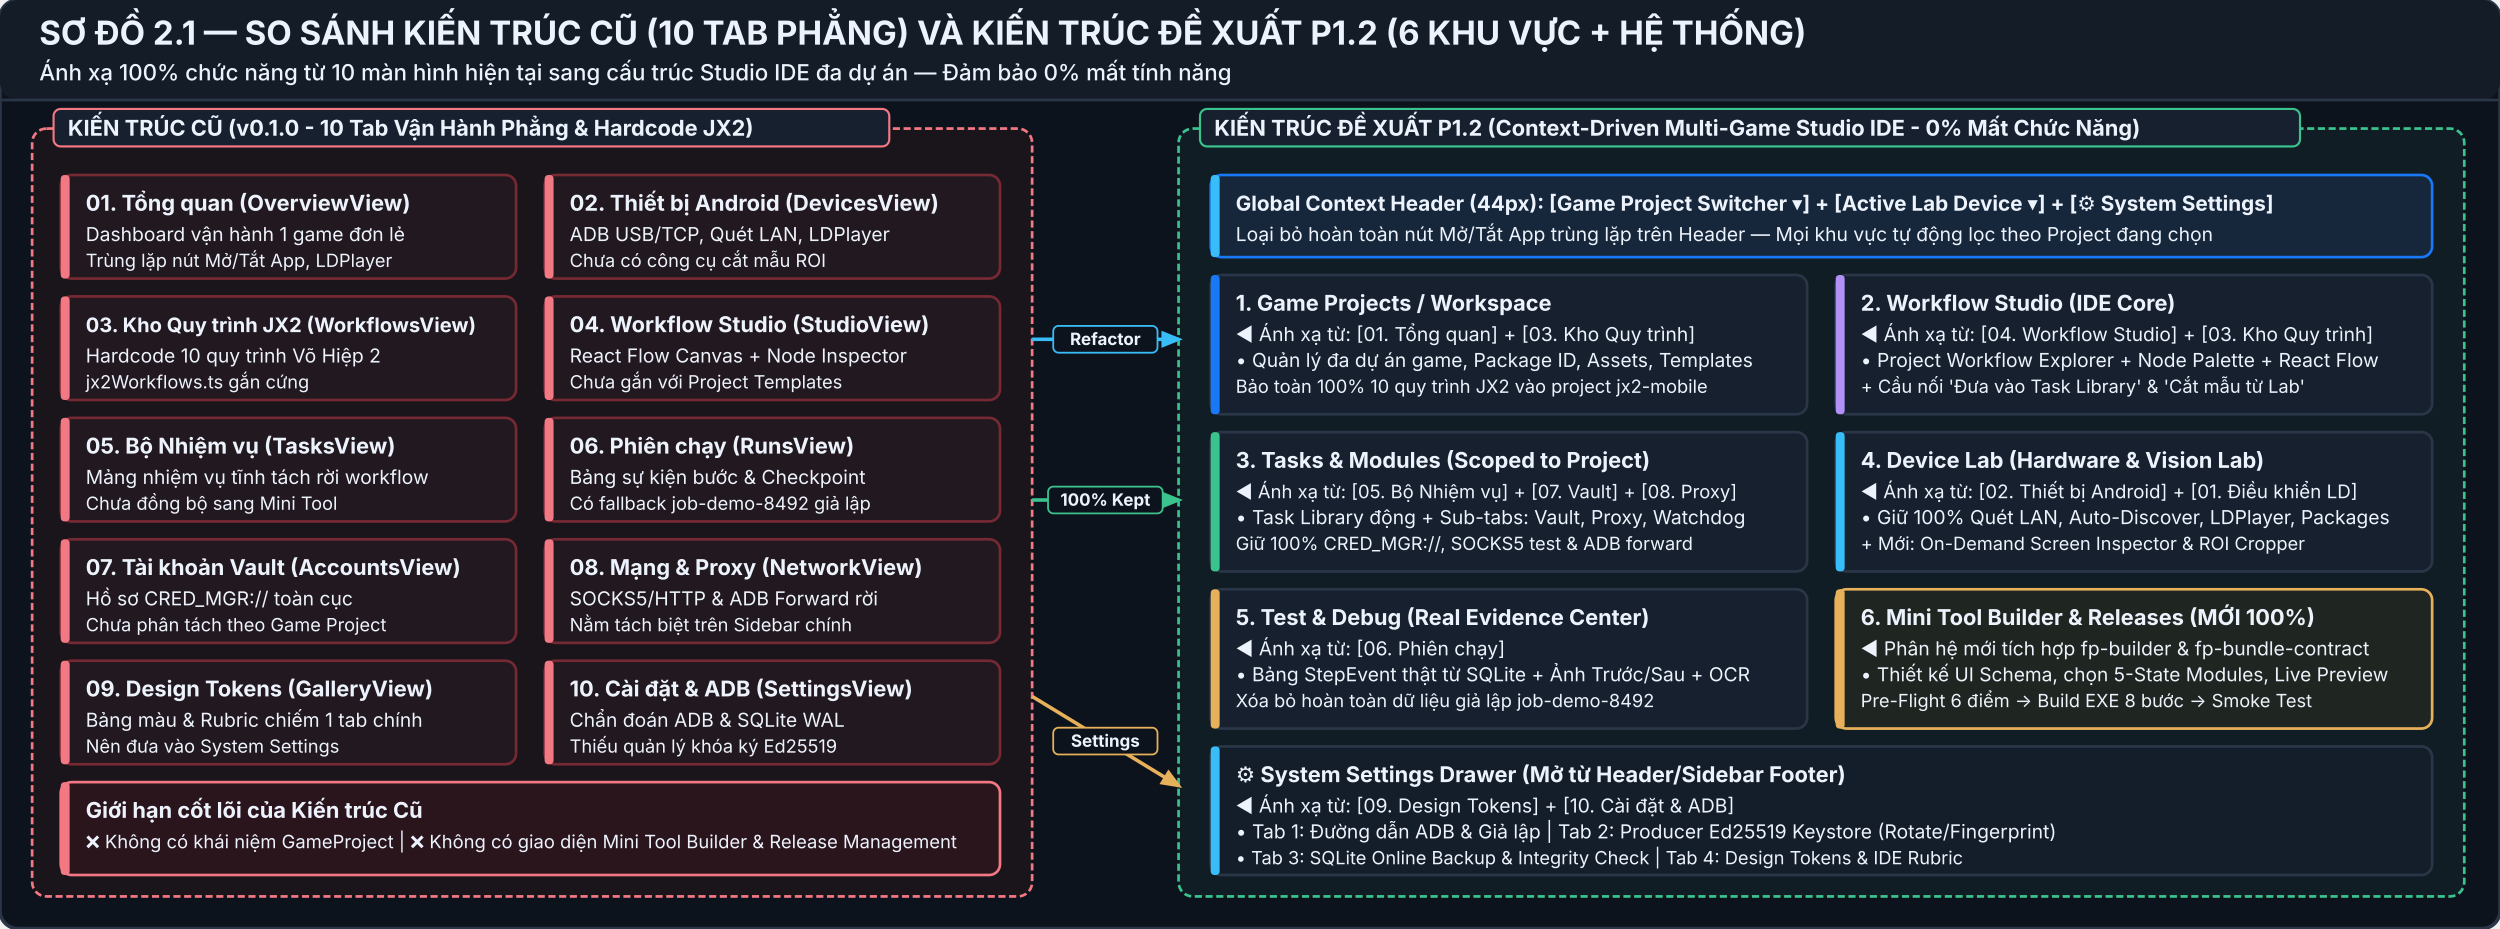
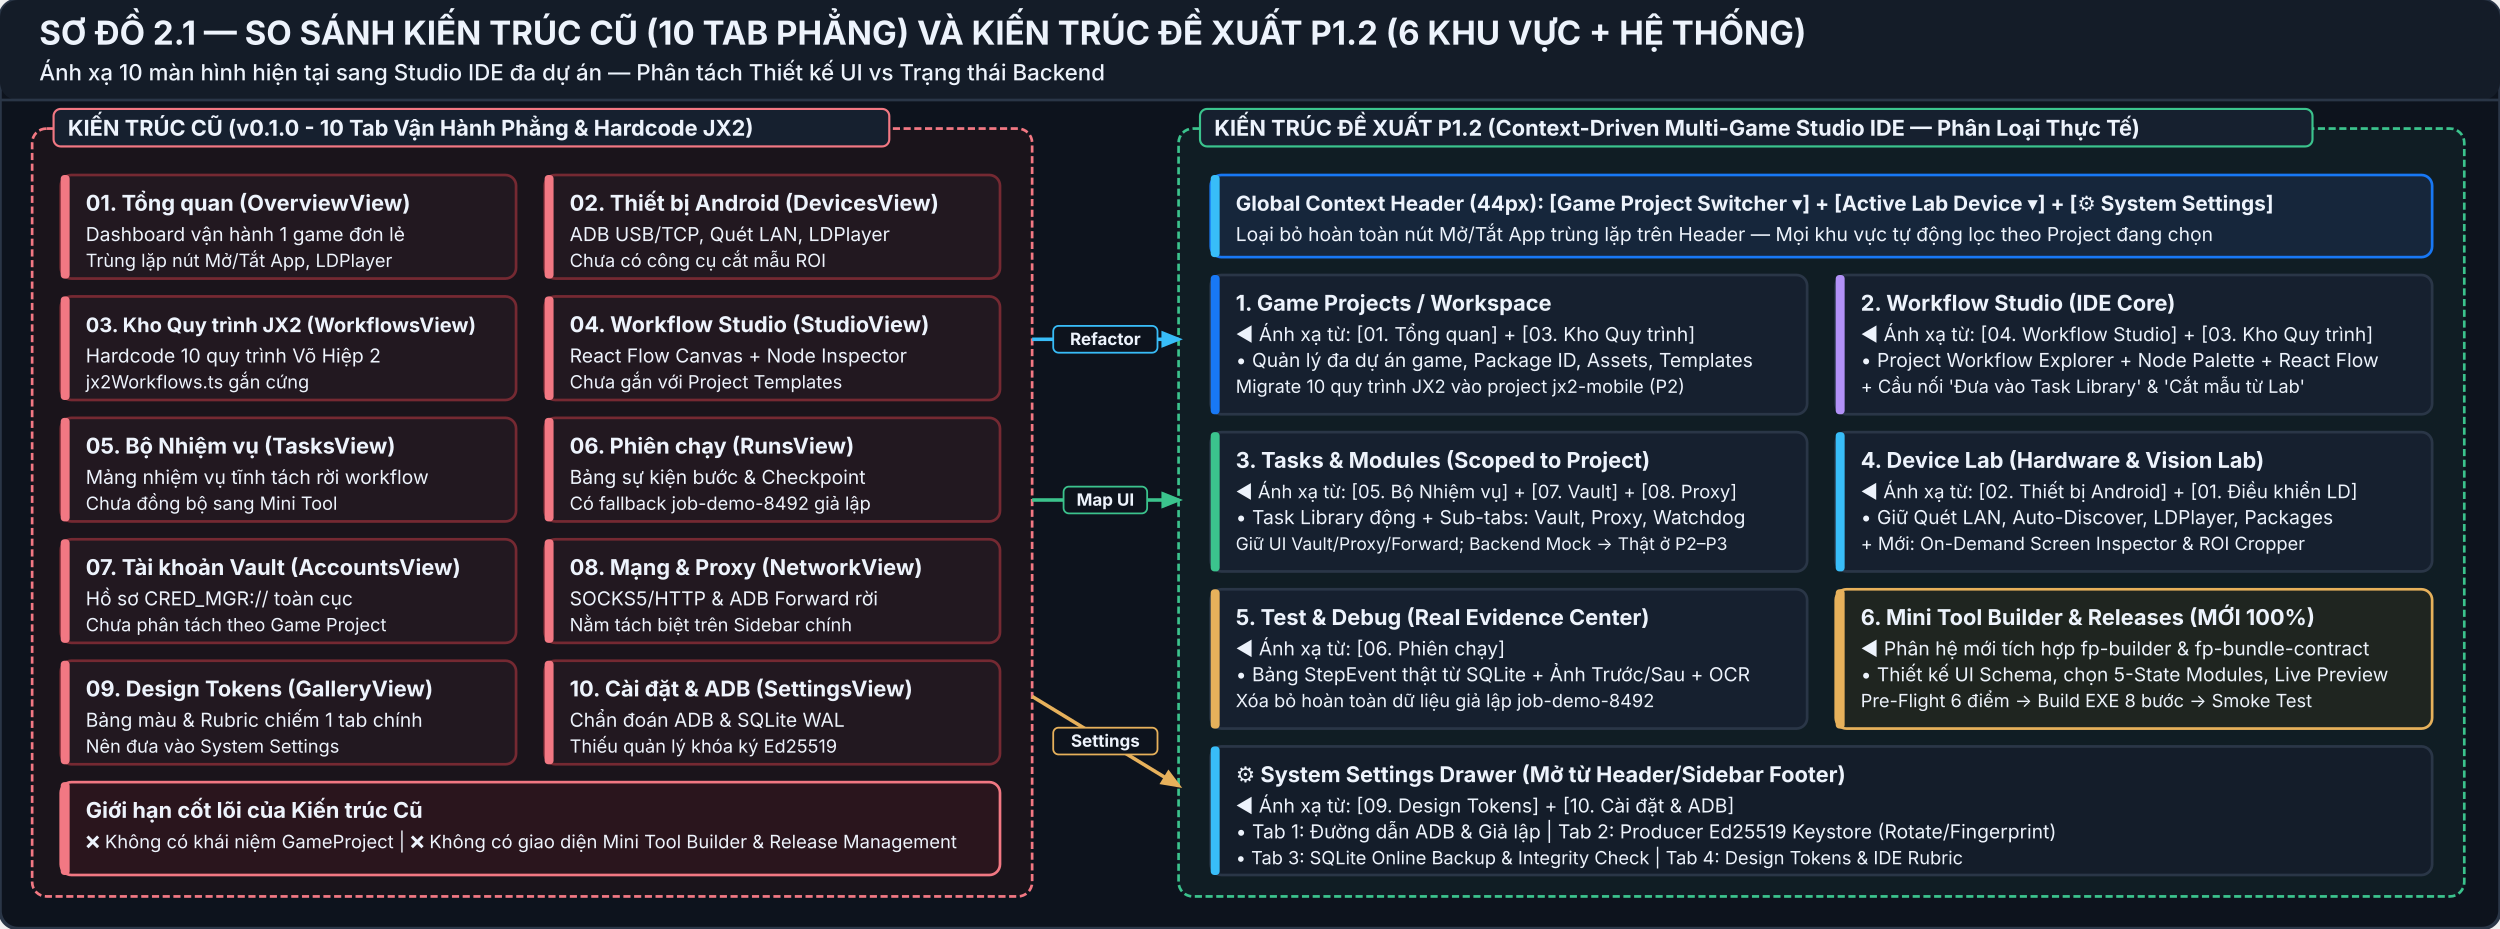
<svg xmlns="http://www.w3.org/2000/svg" viewBox="0 0 1400 520" width="1400" height="520">
  <defs>
    <style>
      text { font-family: 'Segoe UI', Inter, Roboto, Arial, sans-serif; fill: #EDF3FC; }
      .mono { font-family: Consolas, 'Courier New', monospace; }
      .title { font-size: 20px; font-weight: 700; fill: #FFFFFF; }
      .subtitle { font-size: 12.5px; font-weight: 500; fill: #8FA2BC; }
      .zone-title { font-size: 13.5px; font-weight: 700; letter-spacing: 0.4px; }
      .box-title { font-size: 13px; font-weight: 700; fill: #FFFFFF; }
      .box-sub { font-size: 11px; font-weight: 400; fill: #A9B8CC; }
      .box-code { font-family: Consolas, monospace; font-size: 10.5px; fill: #38BDF8; }
      .badge { font-size: 10px; font-weight: 700; }
      .edge-label { font-size: 10px; font-weight: 600; fill: #38BDF8; }
    </style>
    <marker id="arrow-blue" viewBox="0 0 10 10" refX="8" refY="5" markerWidth="6" markerHeight="6" orient="auto-start-reverse">
      <path d="M 0 1 L 10 5 L 0 9 z" fill="#38BDF8" />
    </marker>
    <marker id="arrow-green" viewBox="0 0 10 10" refX="8" refY="5" markerWidth="6" markerHeight="6" orient="auto-start-reverse">
      <path d="M 0 1 L 10 5 L 0 9 z" fill="#3BC38D" />
    </marker>
    <marker id="arrow-amber" viewBox="0 0 10 10" refX="8" refY="5" markerWidth="6" markerHeight="6" orient="auto-start-reverse">
      <path d="M 0 1 L 10 5 L 0 9 z" fill="#E7B15B" />
    </marker>
    <marker id="arrow-red" viewBox="0 0 10 10" refX="8" refY="5" markerWidth="6" markerHeight="6" orient="auto-start-reverse">
      <path d="M 0 1 L 10 5 L 0 9 z" fill="#F27883" />
    </marker>
    <marker id="arrow-purple" viewBox="0 0 10 10" refX="8" refY="5" markerWidth="6" markerHeight="6" orient="auto-start-reverse">
      <path d="M 0 1 L 10 5 L 0 9 z" fill="#B291F7" />
    </marker>
  </defs>
  <rect x="0" y="0" width="1400" height="520" rx="10" fill="#0D131D" stroke="#2A3647" stroke-width="2" />
  <rect x="0" y="0" width="1400" height="56" rx="10" fill="#141C28" />
  <line x1="0" y1="56" x2="1400" y2="56" stroke="#2A3647" stroke-width="1.5" />
  <text x="22" y="25" fill="#FFFFFF" font-family="Segoe UI, Inter, Arial, sans-serif" font-size="18.5" font-weight="700">SƠ ĐỒ 2.1 — SO SÁNH KIẾN TRÚC CŨ (10 TAB PHẲNG) VÀ KIẾN TRÚC ĐỀ XUẤT P1.2 (6 KHU VỰC + HỆ THỐNG)</text>
-   <text x="22" y="45" fill="#9FB2CC" font-family="Segoe UI, Inter, Arial, sans-serif" font-size="12.5" font-weight="500">Ánh xạ 100% chức năng từ 10 màn hình hiện tại sang cấu trúc Studio IDE đa dự án — Đảm bảo 0% mất tính năng</text>
+   <text x="22" y="45" fill="#9FB2CC" font-family="Segoe UI, Inter, Arial, sans-serif" font-size="12.5" font-weight="500">Ánh xạ 10 màn hình hiện tại sang Studio IDE đa dự án — Phân tách Thiết kế UI vs Trạng thái Backend</text>
  <rect x="18" y="72" width="560" height="430" rx="8" fill="#1A141B" stroke="#F27883" stroke-width="1.5" stroke-dasharray="4,2" />
  <rect x="30" y="61" width="468" height="21" rx="4" fill="#16202F" stroke="#F27883" stroke-width="1.2" />
  <text x="38" y="76" fill="#F27883" font-family="Segoe UI, Inter, Arial, sans-serif" font-size="12.2" font-weight="700">KIẾN TRÚC CŨ (v0.1.0 - 10 Tab Vận Hành Phẳng &amp; Hardcode JX2)</text>
  <rect x="34" y="98" width="255" height="58" rx="6" fill="#221820" stroke="#752932" stroke-width="1.5" />
  <rect x="34" y="98" width="5" height="58" rx="2" fill="#F27883" />
  <text x="48" y="118" fill="#FFFFFF" font-family="Segoe UI, Inter, Arial, sans-serif" font-size="12.2" font-weight="700">01. Tổng quan (OverviewView)</text>
  <text x="48" y="135" fill="#CAD5E2" font-family="Segoe UI, Inter, Arial, sans-serif" font-size="10.8">Dashboard vận hành 1 game đơn lẻ</text>
  <text x="48" y="149.5" fill="#38BDF8" font-family="Consolas, monospace" font-size="10.2">Trùng lặp nút Mở/Tắt App, LDPlayer</text>
  <rect x="305" y="98" width="255" height="58" rx="6" fill="#221820" stroke="#752932" stroke-width="1.5" />
  <rect x="305" y="98" width="5" height="58" rx="2" fill="#F27883" />
  <text x="319" y="118" fill="#FFFFFF" font-family="Segoe UI, Inter, Arial, sans-serif" font-size="12.2" font-weight="700">02. Thiết bị Android (DevicesView)</text>
  <text x="319" y="135" fill="#CAD5E2" font-family="Segoe UI, Inter, Arial, sans-serif" font-size="10.8">ADB USB/TCP, Quét LAN, LDPlayer</text>
  <text x="319" y="149.5" fill="#38BDF8" font-family="Consolas, monospace" font-size="10.2">Chưa có công cụ cắt mẫu ROI</text>
  <rect x="34" y="166" width="255" height="58" rx="6" fill="#221820" stroke="#752932" stroke-width="1.5" />
  <rect x="34" y="166" width="5" height="58" rx="2" fill="#F27883" />
  <text x="48" y="186" fill="#FFFFFF" font-family="Segoe UI, Inter, Arial, sans-serif" font-size="11.25" font-weight="700">03. Kho Quy trình JX2 (WorkflowsView)</text>
  <text x="48" y="203" fill="#CAD5E2" font-family="Segoe UI, Inter, Arial, sans-serif" font-size="10.8">Hardcode 10 quy trình Võ Hiệp 2</text>
  <text x="48" y="217.5" fill="#38BDF8" font-family="Consolas, monospace" font-size="10.2">jx2Workflows.ts gắn cứng</text>
  <rect x="305" y="166" width="255" height="58" rx="6" fill="#221820" stroke="#752932" stroke-width="1.5" />
  <rect x="305" y="166" width="5" height="58" rx="2" fill="#F27883" />
  <text x="319" y="186" fill="#FFFFFF" font-family="Segoe UI, Inter, Arial, sans-serif" font-size="12.2" font-weight="700">04. Workflow Studio (StudioView)</text>
  <text x="319" y="203" fill="#CAD5E2" font-family="Segoe UI, Inter, Arial, sans-serif" font-size="10.8">React Flow Canvas + Node Inspector</text>
  <text x="319" y="217.5" fill="#38BDF8" font-family="Consolas, monospace" font-size="10.2">Chưa gắn với Project Templates</text>
  <rect x="34" y="234" width="255" height="58" rx="6" fill="#221820" stroke="#752932" stroke-width="1.5" />
  <rect x="34" y="234" width="5" height="58" rx="2" fill="#F27883" />
  <text x="48" y="254" fill="#FFFFFF" font-family="Segoe UI, Inter, Arial, sans-serif" font-size="12.2" font-weight="700">05. Bộ Nhiệm vụ (TasksView)</text>
  <text x="48" y="271" fill="#CAD5E2" font-family="Segoe UI, Inter, Arial, sans-serif" font-size="10.8">Mảng nhiệm vụ tĩnh tách rời workflow</text>
  <text x="48" y="285.5" fill="#38BDF8" font-family="Consolas, monospace" font-size="10.2">Chưa đồng bộ sang Mini Tool</text>
  <rect x="305" y="234" width="255" height="58" rx="6" fill="#221820" stroke="#752932" stroke-width="1.5" />
  <rect x="305" y="234" width="5" height="58" rx="2" fill="#F27883" />
  <text x="319" y="254" fill="#FFFFFF" font-family="Segoe UI, Inter, Arial, sans-serif" font-size="12.2" font-weight="700">06. Phiên chạy (RunsView)</text>
  <text x="319" y="271" fill="#CAD5E2" font-family="Segoe UI, Inter, Arial, sans-serif" font-size="10.8">Bảng sự kiện bước &amp; Checkpoint</text>
  <text x="319" y="285.5" fill="#38BDF8" font-family="Consolas, monospace" font-size="10.2">Có fallback job-demo-8492 giả lập</text>
  <rect x="34" y="302" width="255" height="58" rx="6" fill="#221820" stroke="#752932" stroke-width="1.5" />
  <rect x="34" y="302" width="5" height="58" rx="2" fill="#F27883" />
  <text x="48" y="322" fill="#FFFFFF" font-family="Segoe UI, Inter, Arial, sans-serif" font-size="12.2" font-weight="700">07. Tài khoản Vault (AccountsView)</text>
  <text x="48" y="339" fill="#CAD5E2" font-family="Segoe UI, Inter, Arial, sans-serif" font-size="10.8">Hồ sơ CRED_MGR:// toàn cục</text>
  <text x="48" y="353.5" fill="#38BDF8" font-family="Consolas, monospace" font-size="10.2">Chưa phân tách theo Game Project</text>
  <rect x="305" y="302" width="255" height="58" rx="6" fill="#221820" stroke="#752932" stroke-width="1.5" />
  <rect x="305" y="302" width="5" height="58" rx="2" fill="#F27883" />
  <text x="319" y="322" fill="#FFFFFF" font-family="Segoe UI, Inter, Arial, sans-serif" font-size="12.2" font-weight="700">08. Mạng &amp; Proxy (NetworkView)</text>
  <text x="319" y="339" fill="#CAD5E2" font-family="Segoe UI, Inter, Arial, sans-serif" font-size="10.8">SOCKS5/HTTP &amp; ADB Forward rời</text>
  <text x="319" y="353.5" fill="#38BDF8" font-family="Consolas, monospace" font-size="10.2">Nằm tách biệt trên Sidebar chính</text>
  <rect x="34" y="370" width="255" height="58" rx="6" fill="#221820" stroke="#752932" stroke-width="1.5" />
  <rect x="34" y="370" width="5" height="58" rx="2" fill="#F27883" />
  <text x="48" y="390" fill="#FFFFFF" font-family="Segoe UI, Inter, Arial, sans-serif" font-size="12.2" font-weight="700">09. Design Tokens (GalleryView)</text>
  <text x="48" y="407" fill="#CAD5E2" font-family="Segoe UI, Inter, Arial, sans-serif" font-size="10.8">Bảng màu &amp; Rubric chiếm 1 tab chính</text>
  <text x="48" y="421.5" fill="#38BDF8" font-family="Consolas, monospace" font-size="10.2">Nên đưa vào System Settings</text>
  <rect x="305" y="370" width="255" height="58" rx="6" fill="#221820" stroke="#752932" stroke-width="1.5" />
  <rect x="305" y="370" width="5" height="58" rx="2" fill="#F27883" />
  <text x="319" y="390" fill="#FFFFFF" font-family="Segoe UI, Inter, Arial, sans-serif" font-size="12.2" font-weight="700">10. Cài đặt &amp; ADB (SettingsView)</text>
  <text x="319" y="407" fill="#CAD5E2" font-family="Segoe UI, Inter, Arial, sans-serif" font-size="10.8">Chẩn đoán ADB &amp; SQLite WAL</text>
  <text x="319" y="421.5" fill="#38BDF8" font-family="Consolas, monospace" font-size="10.2">Thiếu quản lý khóa ký Ed25519</text>
  <rect x="34" y="438" width="526" height="52" rx="6" fill="#2A151D" stroke="#F27883" stroke-width="1.5" />
  <rect x="34" y="438" width="5" height="52" rx="2" fill="#F27883" />
  <text x="48" y="458" fill="#FFFFFF" font-family="Segoe UI, Inter, Arial, sans-serif" font-size="12.2" font-weight="700">Giới hạn cốt lõi của Kiến trúc Cũ</text>
  <text x="48" y="475" fill="#CAD5E2" font-family="Segoe UI, Inter, Arial, sans-serif" font-size="10.31">❌ Không có khái niệm GameProject | ❌ Không có giao diện Mini Tool Builder &amp; Release Management</text>
  <rect x="660" y="72" width="720" height="430" rx="8" fill="#101D24" stroke="#3BC38D" stroke-width="1.5" stroke-dasharray="4,2" />
-   <rect x="672" y="61" width="616" height="21" rx="4" fill="#16202F" stroke="#3BC38D" stroke-width="1.2" />
-   <text x="680" y="76" fill="#3BC38D" font-family="Segoe UI, Inter, Arial, sans-serif" font-size="12.2" font-weight="700">KIẾN TRÚC ĐỀ XUẤT P1.2 (Context-Driven Multi-Game Studio IDE - 0% Mất Chức Năng)</text>
+   <rect x="672" y="61" width="623" height="21" rx="4" fill="#16202F" stroke="#3BC38D" stroke-width="1.2" />
+   <text x="680" y="76" fill="#3BC38D" font-family="Segoe UI, Inter, Arial, sans-serif" font-size="12.2" font-weight="700">KIẾN TRÚC ĐỀ XUẤT P1.2 (Context-Driven Multi-Game Studio IDE — Phân Loại Thực Tế)</text>
  <rect x="678" y="98" width="684" height="46" rx="6" fill="#16263B" stroke="#1878F5" stroke-width="1.5" />
  <rect x="678" y="98" width="5" height="46" rx="2" fill="#38BDF8" />
  <text x="692" y="118" fill="#FFFFFF" font-family="Segoe UI, Inter, Arial, sans-serif" font-size="11.59" font-weight="700">Global Context Header (44px): [Game Project Switcher ▾] + [Active Lab Device ▾] + [⚙️ System Settings]</text>
  <text x="692" y="135" fill="#CAD5E2" font-family="Segoe UI, Inter, Arial, sans-serif" font-size="10.8">Loại bỏ hoàn toàn nút Mở/Tắt App trùng lặp trên Header — Mọi khu vực tự động lọc theo Project đang chọn</text>
  <rect x="678" y="154" width="334" height="78" rx="6" fill="#16202F" stroke="#2A3647" stroke-width="1.5" />
  <rect x="678" y="154" width="5" height="78" rx="2" fill="#1878F5" />
  <text x="692" y="174" fill="#FFFFFF" font-family="Segoe UI, Inter, Arial, sans-serif" font-size="12.2" font-weight="700">1. Game Projects / Workspace</text>
  <text x="692" y="191" fill="#CAD5E2" font-family="Segoe UI, Inter, Arial, sans-serif" font-size="10.8">◀ Ánh xạ từ: [01. Tổng quan] + [03. Kho Quy trình]</text>
  <text x="692" y="205.5" fill="#CAD5E2" font-family="Segoe UI, Inter, Arial, sans-serif" font-size="10.8">• Quản lý đa dự án game, Package ID, Assets, Templates</text>
-   <text x="692" y="220.0" fill="#38BDF8" font-family="Consolas, monospace" font-size="10.2">Bảo toàn 100% 10 quy trình JX2 vào project jx2-mobile</text>
+   <text x="692" y="220.0" fill="#38BDF8" font-family="Consolas, monospace" font-size="10.2">Migrate 10 quy trình JX2 vào project jx2-mobile (P2)</text>
  <rect x="1028" y="154" width="334" height="78" rx="6" fill="#16202F" stroke="#2A3647" stroke-width="1.5" />
  <rect x="1028" y="154" width="5" height="78" rx="2" fill="#B291F7" />
  <text x="1042" y="174" fill="#FFFFFF" font-family="Segoe UI, Inter, Arial, sans-serif" font-size="12.2" font-weight="700">2. Workflow Studio (IDE Core)</text>
  <text x="1042" y="191" fill="#CAD5E2" font-family="Segoe UI, Inter, Arial, sans-serif" font-size="10.71">◀ Ánh xạ từ: [04. Workflow Studio] + [03. Kho Quy trình]</text>
  <text x="1042" y="205.5" fill="#CAD5E2" font-family="Segoe UI, Inter, Arial, sans-serif" font-size="10.8">• Project Workflow Explorer + Node Palette + React Flow</text>
  <text x="1042" y="220.0" fill="#38BDF8" font-family="Consolas, monospace" font-size="10.2">+ Cầu nối 'Đưa vào Task Library' &amp; 'Cắt mẫu từ Lab'</text>
  <rect x="678" y="242" width="334" height="78" rx="6" fill="#16202F" stroke="#2A3647" stroke-width="1.5" />
  <rect x="678" y="242" width="5" height="78" rx="2" fill="#3BC38D" />
  <text x="692" y="262" fill="#FFFFFF" font-family="Segoe UI, Inter, Arial, sans-serif" font-size="12.2" font-weight="700">3. Tasks &amp; Modules (Scoped to Project)</text>
  <text x="692" y="279" fill="#CAD5E2" font-family="Segoe UI, Inter, Arial, sans-serif" font-size="10.34">◀ Ánh xạ từ: [05. Bộ Nhiệm vụ] + [07. Vault] + [08. Proxy]</text>
  <text x="692" y="293.5" fill="#CAD5E2" font-family="Segoe UI, Inter, Arial, sans-serif" font-size="10.8">• Task Library động + Sub-tabs: Vault, Proxy, Watchdog</text>
-   <text x="692" y="308.0" fill="#38BDF8" font-family="Consolas, monospace" font-size="10.2">Giữ 100% CRED_MGR://, SOCKS5 test &amp; ADB forward</text>
+   <text x="692" y="308.0" fill="#38BDF8" font-family="Consolas, monospace" font-size="9.77">Giữ UI Vault/Proxy/Forward; Backend Mock -&gt; Thật ở P2–P3</text>
  <rect x="1028" y="242" width="334" height="78" rx="6" fill="#16202F" stroke="#2A3647" stroke-width="1.5" />
  <rect x="1028" y="242" width="5" height="78" rx="2" fill="#38BDF8" />
  <text x="1042" y="262" fill="#FFFFFF" font-family="Segoe UI, Inter, Arial, sans-serif" font-size="12.2" font-weight="700">4. Device Lab (Hardware &amp; Vision Lab)</text>
  <text x="1042" y="279" fill="#CAD5E2" font-family="Segoe UI, Inter, Arial, sans-serif" font-size="10.53">◀ Ánh xạ từ: [02. Thiết bị Android] + [01. Điều khiển LD]</text>
-   <text x="1042" y="293.5" fill="#CAD5E2" font-family="Segoe UI, Inter, Arial, sans-serif" font-size="10.8">• Giữ 100% Quét LAN, Auto-Discover, LDPlayer, Packages</text>
+   <text x="1042" y="293.5" fill="#CAD5E2" font-family="Segoe UI, Inter, Arial, sans-serif" font-size="10.8">• Giữ Quét LAN, Auto-Discover, LDPlayer, Packages</text>
  <text x="1042" y="308.0" fill="#38BDF8" font-family="Consolas, monospace" font-size="10.2">+ Mới: On-Demand Screen Inspector &amp; ROI Cropper</text>
  <rect x="678" y="330" width="334" height="78" rx="6" fill="#16202F" stroke="#2A3647" stroke-width="1.5" />
  <rect x="678" y="330" width="5" height="78" rx="2" fill="#E7B15B" />
  <text x="692" y="350" fill="#FFFFFF" font-family="Segoe UI, Inter, Arial, sans-serif" font-size="12.2" font-weight="700">5. Test &amp; Debug (Real Evidence Center)</text>
  <text x="692" y="367" fill="#CAD5E2" font-family="Segoe UI, Inter, Arial, sans-serif" font-size="10.8">◀ Ánh xạ từ: [06. Phiên chạy]</text>
  <text x="692" y="381.5" fill="#CAD5E2" font-family="Segoe UI, Inter, Arial, sans-serif" font-size="10.8">• Bảng StepEvent thật từ SQLite + Ảnh Trước/Sau + OCR</text>
  <text x="692" y="396.0" fill="#38BDF8" font-family="Consolas, monospace" font-size="10.2">Xóa bỏ hoàn toàn dữ liệu giả lập job-demo-8492</text>
  <rect x="1028" y="330" width="334" height="78" rx="6" fill="#1F2520" stroke="#E7B15B" stroke-width="1.5" />
  <rect x="1028" y="330" width="5" height="78" rx="2" fill="#E7B15B" />
  <text x="1042" y="350" fill="#FFFFFF" font-family="Segoe UI, Inter, Arial, sans-serif" font-size="12.2" font-weight="700">6. Mini Tool Builder &amp; Releases (MỚI 100%)</text>
  <text x="1042" y="367" fill="#CAD5E2" font-family="Segoe UI, Inter, Arial, sans-serif" font-size="10.8">◀ Phân hệ mới tích hợp fp-builder &amp; fp-bundle-contract</text>
  <text x="1042" y="381.5" fill="#CAD5E2" font-family="Segoe UI, Inter, Arial, sans-serif" font-size="10.71">• Thiết kế UI Schema, chọn 5-State Modules, Live Preview</text>
  <text x="1042" y="396.0" fill="#38BDF8" font-family="Consolas, monospace" font-size="10.2">Pre-Flight 6 điểm -&gt; Build EXE 8 bước -&gt; Smoke Test</text>
  <rect x="678" y="418" width="684" height="72" rx="6" fill="#141D2A" stroke="#2A3647" stroke-width="1.5" />
  <rect x="678" y="418" width="5" height="72" rx="2" fill="#38BDF8" />
  <text x="692" y="438" fill="#FFFFFF" font-family="Segoe UI, Inter, Arial, sans-serif" font-size="12.2" font-weight="700">⚙️ System Settings Drawer (Mở từ Header/Sidebar Footer)</text>
  <text x="692" y="455" fill="#CAD5E2" font-family="Segoe UI, Inter, Arial, sans-serif" font-size="10.8">◀ Ánh xạ từ: [09. Design Tokens] + [10. Cài đặt &amp; ADB]</text>
  <text x="692" y="469.5" fill="#CAD5E2" font-family="Segoe UI, Inter, Arial, sans-serif" font-size="10.8">• Tab 1: Đường dẫn ADB &amp; Giả lập | Tab 2: Producer Ed25519 Keystore (Rotate/Fingerprint)</text>
  <text x="692" y="484.0" fill="#38BDF8" font-family="Consolas, monospace" font-size="10.2">• Tab 3: SQLite Online Backup &amp; Integrity Check | Tab 4: Design Tokens &amp; IDE Rubric</text>
  <line x1="578" y1="190" x2="660" y2="190" stroke="#38BDF8" stroke-width="2" marker-end="url(#arrow-blue)" />
  <rect x="589.8" y="182.5" width="58.4" height="15.0" rx="3" fill="#0D131D" stroke="#38BDF8" stroke-width="1" />
  <text x="619.0" y="193.2" text-anchor="middle" fill="#38BDF8" font-family="Segoe UI, Inter, Arial, sans-serif" font-size="9.5" font-weight="700">Refactor</text>
  <line x1="578" y1="280" x2="660" y2="280" stroke="#3BC38D" stroke-width="2" marker-end="url(#arrow-green)" />
-   <rect x="586.9" y="272.5" width="64.2" height="15.0" rx="3" fill="#0D131D" stroke="#3BC38D" stroke-width="1" />
-   <text x="619.0" y="283.2" text-anchor="middle" fill="#3BC38D" font-family="Segoe UI, Inter, Arial, sans-serif" font-size="9.5" font-weight="700">100% Kept</text>
+   <rect x="595.6" y="272.5" width="46.8" height="15.0" rx="3" fill="#0D131D" stroke="#3BC38D" stroke-width="1" />
+   <text x="619.0" y="283.2" text-anchor="middle" fill="#3BC38D" font-family="Segoe UI, Inter, Arial, sans-serif" font-size="9.5" font-weight="700">Map UI</text>
  <line x1="578" y1="390" x2="660" y2="440" stroke="#E7B15B" stroke-width="2" marker-end="url(#arrow-amber)" />
  <rect x="589.8" y="407.5" width="58.4" height="15.0" rx="3" fill="#0D131D" stroke="#E7B15B" stroke-width="1" />
  <text x="619.0" y="418.2" text-anchor="middle" fill="#E7B15B" font-family="Segoe UI, Inter, Arial, sans-serif" font-size="9.5" font-weight="700">Settings</text>
</svg>
